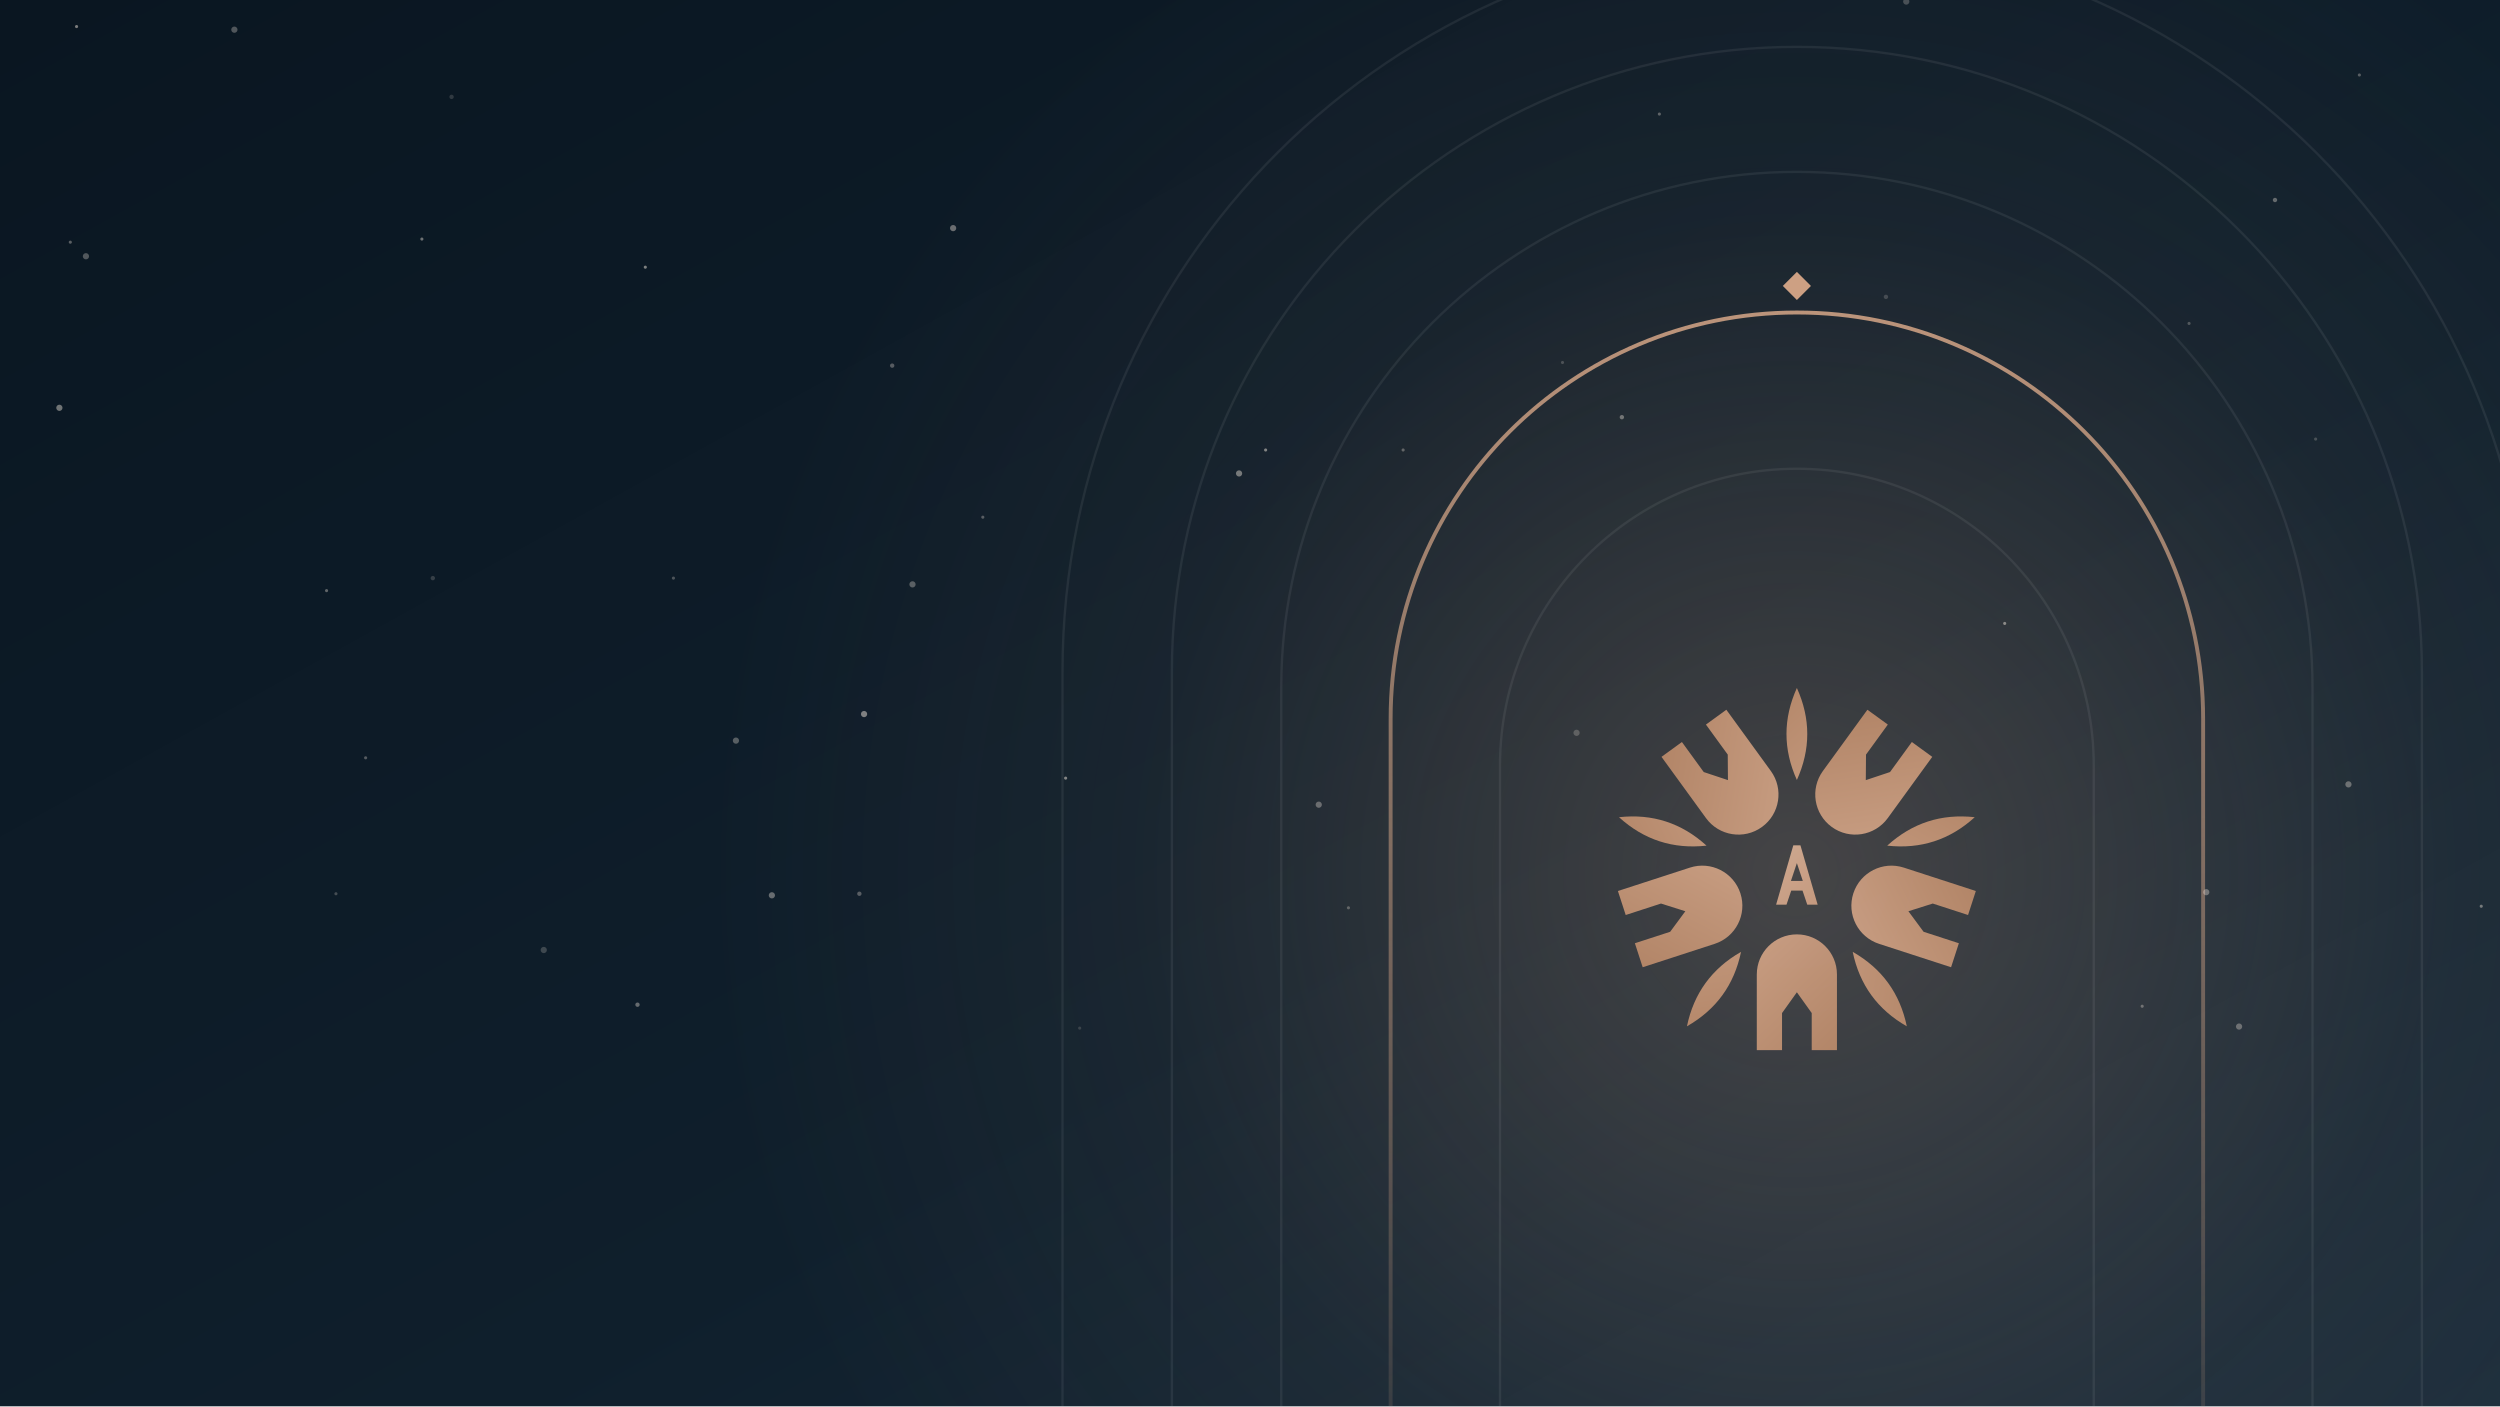
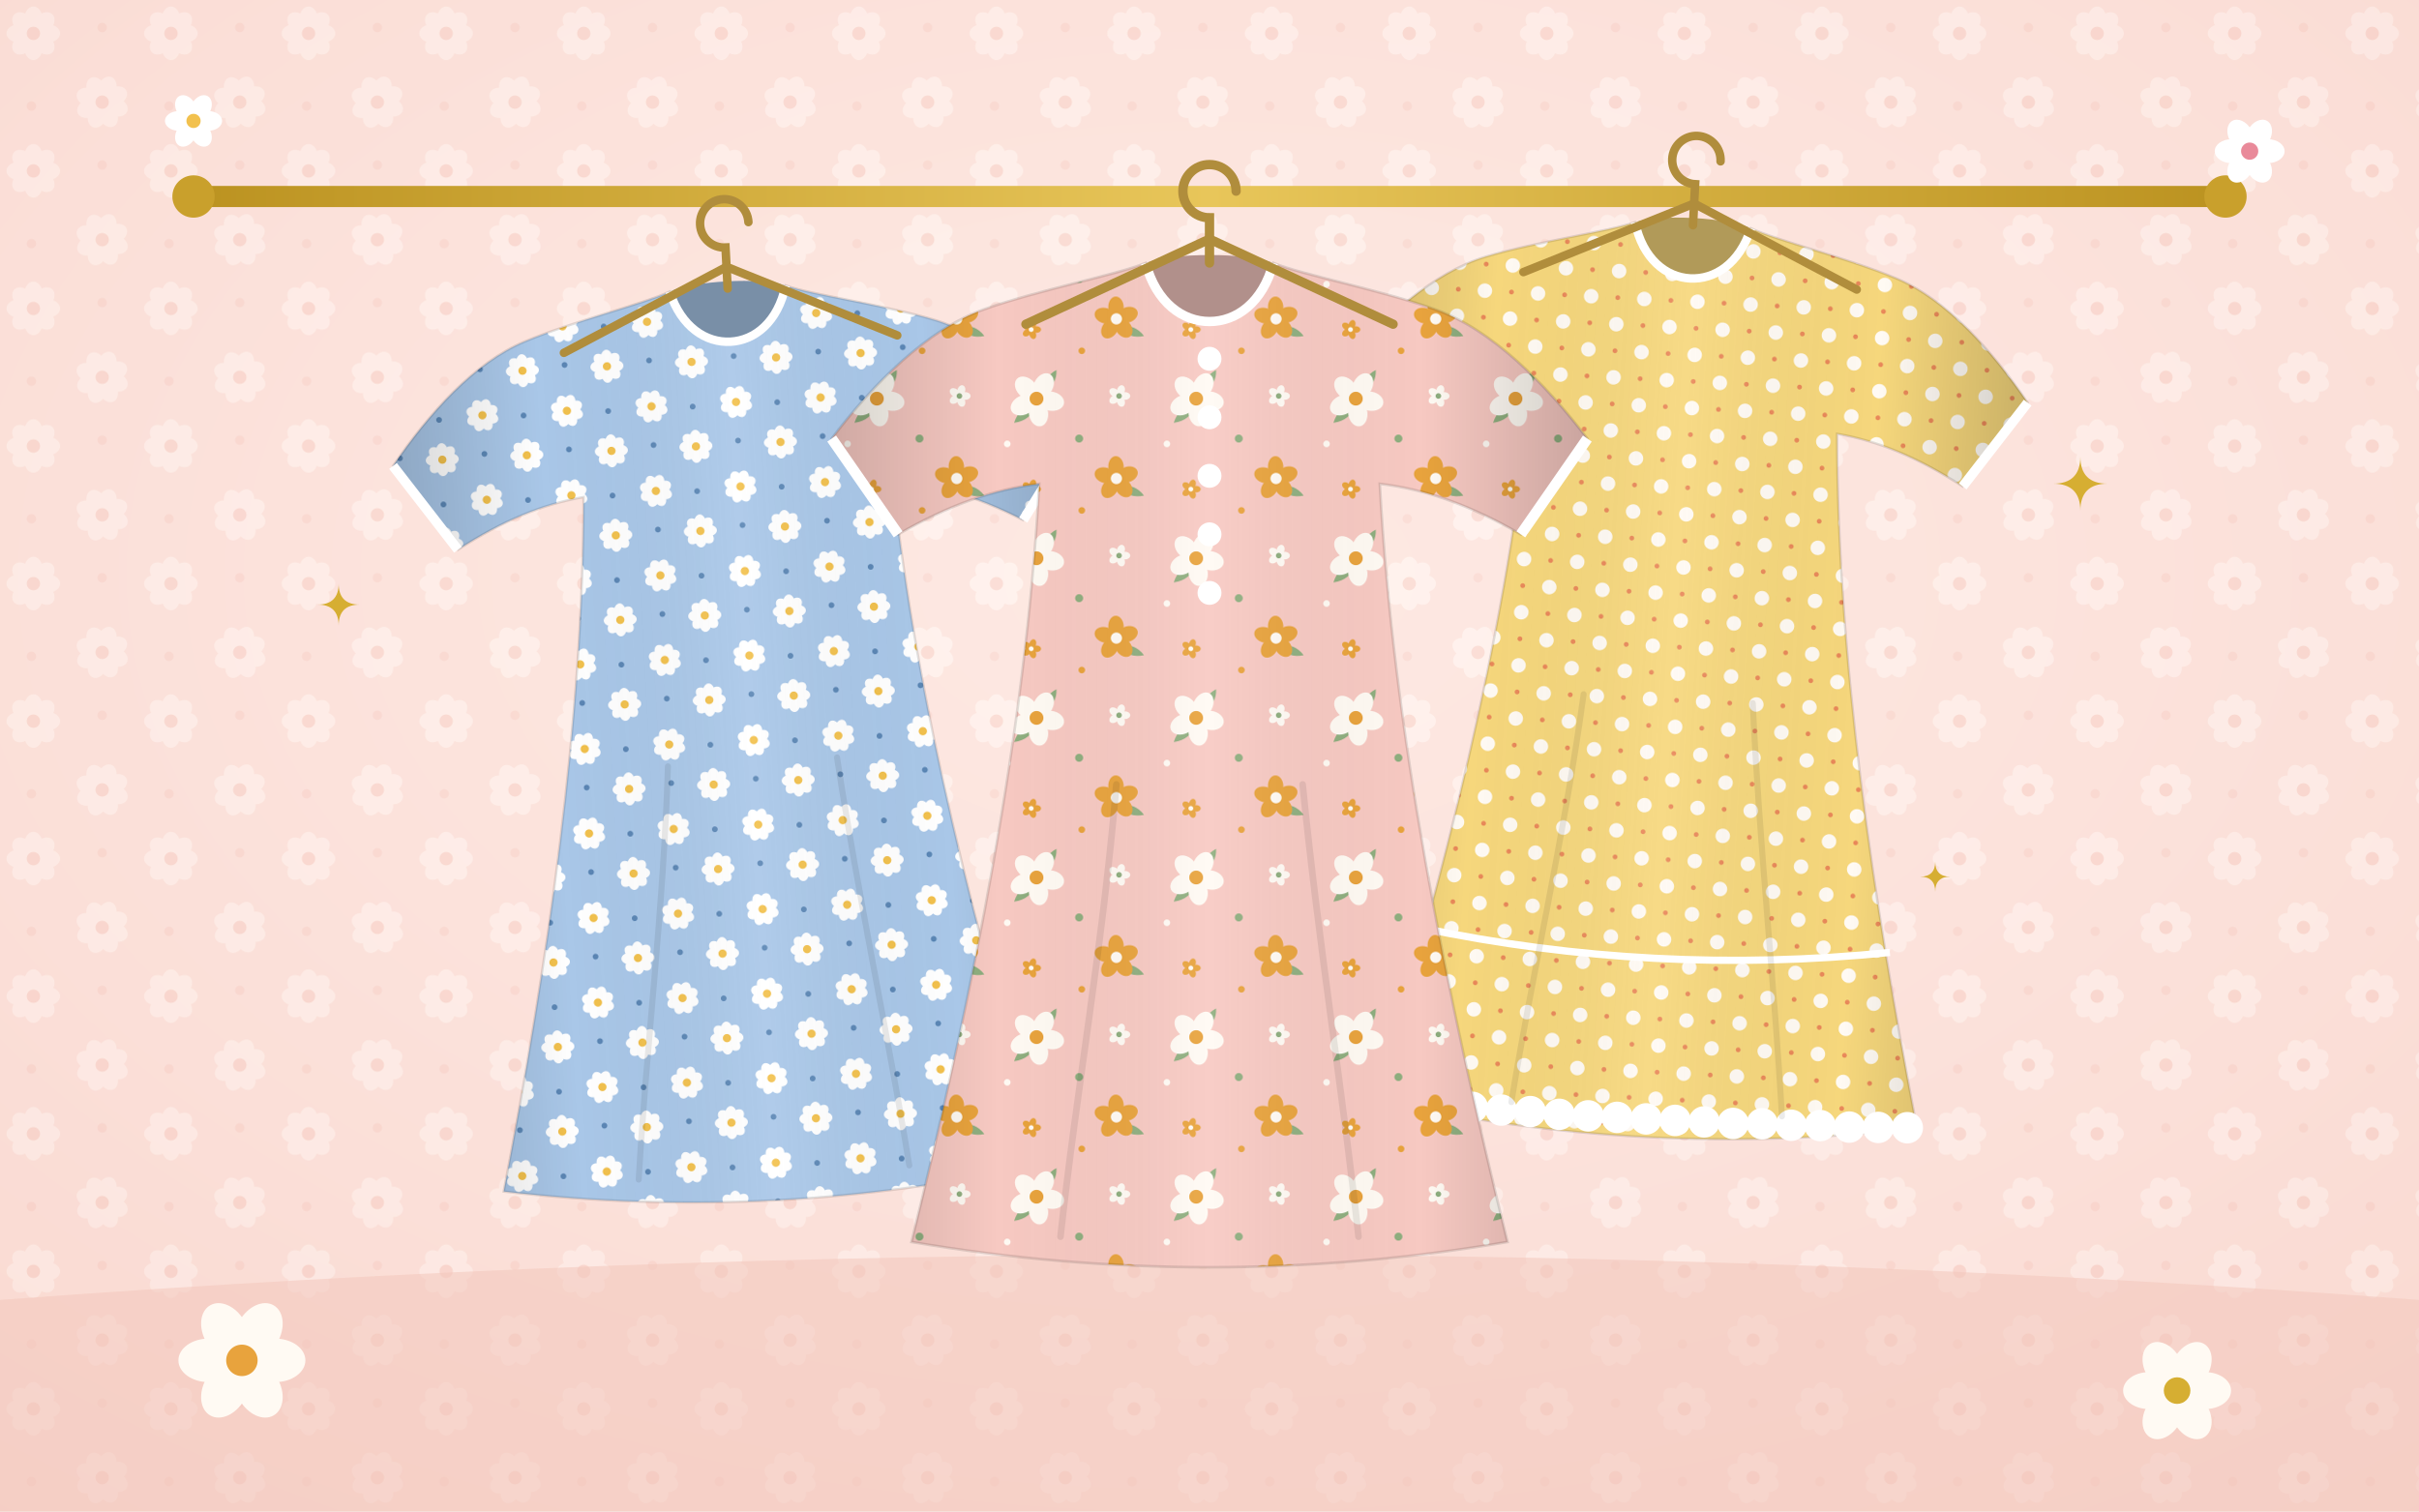
- <svg xmlns="http://www.w3.org/2000/svg" viewBox="0 0 1600 900" width="1600" height="900" preserveAspectRatio="xMidYMid slice">
+ <svg xmlns="http://www.w3.org/2000/svg" width="1600" height="1000" viewBox="0 0 1600 1000" preserveAspectRatio="xMidYMid slice">
  <defs>
-     <linearGradient id="bg" x1="0" y1="0" x2="1" y2="1">
-       <stop offset="0" stop-color="#0a1621" />
-       <stop offset=".6" stop-color="#0f1f2c" />
-       <stop offset="1" stop-color="#1a2c3b" />
+     <linearGradient id="shade" x1="0" x2="1">
+       <stop offset="0" stop-color="#000" stop-opacity=".16" />
+       <stop offset=".22" stop-color="#000" stop-opacity="0" />
+       <stop offset=".5" stop-color="#fff" stop-opacity=".08" />
+       <stop offset=".78" stop-color="#000" stop-opacity="0" />
+       <stop offset="1" stop-color="#000" stop-opacity=".18" />
    </linearGradient>
-     <radialGradient id="glow" cx=".5" cy=".5" r=".5">
-       <stop offset="0" stop-color="#cda083" stop-opacity=".28" />
-       <stop offset=".6" stop-color="#cda083" stop-opacity=".06" />
-       <stop offset="1" stop-color="#cda083" stop-opacity="0" />
+     <radialGradient id="bg" cx=".5" cy=".38" r=".8">
+       <stop offset="0" stop-color="#fff4ef" />
+       <stop offset=".6" stop-color="#fbe0d9" />
+       <stop offset="1" stop-color="#f6cfc6" />
    </radialGradient>
-     <linearGradient id="rg" x1="-120" y1="-120" x2="120" y2="125" gradientUnits="userSpaceOnUse">
-       <stop offset="0" stop-color="#f1dfcc" />
-       <stop offset=".55" stop-color="#cda083" />
-       <stop offset="1" stop-color="#a87655" />
+     <linearGradient id="gold" x1="0" x2="1">
+       <stop offset="0" stop-color="#bb9220" />
+       <stop offset=".5" stop-color="#e8c65a" />
+       <stop offset="1" stop-color="#bb9220" />
    </linearGradient>
-     <linearGradient id="fade" x1="0" y1="0" x2="0" y2="1">
-       <stop offset="0" stop-color="#cda083" stop-opacity=".9" />
-       <stop offset="1" stop-color="#cda083" stop-opacity=".15" />
-     </linearGradient>
+     <pattern id="wall" width="70" height="70" patternUnits="userSpaceOnUse" patternTransform="scale(1.3)">
+       <rect width="70" height="70" fill="#fbe0d9" />
+       <ellipse cx="24.1" cy="17.0" rx="6.5" ry="4.7" transform="rotate(0 24.1 17.0)" fill="#fff3ee" />
+       <ellipse cx="22.1" cy="22.1" rx="6.5" ry="4.7" transform="rotate(45 22.1 22.1)" fill="#fff3ee" />
+       <ellipse cx="17.0" cy="24.1" rx="6.5" ry="4.7" transform="rotate(90 17.0 24.1)" fill="#fff3ee" />
+       <ellipse cx="11.9" cy="22.1" rx="6.5" ry="4.7" transform="rotate(135 11.9 22.1)" fill="#fff3ee" />
+       <ellipse cx="9.8" cy="17.0" rx="6.5" ry="4.7" transform="rotate(180 9.8 17.0)" fill="#fff3ee" />
+       <ellipse cx="11.9" cy="11.9" rx="6.5" ry="4.7" transform="rotate(225 11.9 11.9)" fill="#fff3ee" />
+       <ellipse cx="17.0" cy="9.8" rx="6.5" ry="4.7" transform="rotate(270 17.0 9.8)" fill="#fff3ee" />
+       <ellipse cx="22.1" cy="11.9" rx="6.5" ry="4.7" transform="rotate(315 22.1 11.9)" fill="#fff3ee" />
+       <circle cx="17" cy="17" r="3.4" fill="#f7d0c7" />
+       <ellipse cx="58.7" cy="54.4" rx="6.5" ry="4.7" transform="rotate(20 58.7 54.4)" fill="#fff3ee" />
+       <ellipse cx="55.0" cy="58.5" rx="6.5" ry="4.7" transform="rotate(65 55.0 58.5)" fill="#fff3ee" />
+       <ellipse cx="49.6" cy="58.7" rx="6.5" ry="4.7" transform="rotate(110 49.6 58.7)" fill="#fff3ee" />
+       <ellipse cx="45.5" cy="55.0" rx="6.5" ry="4.7" transform="rotate(155 45.5 55.0)" fill="#fff3ee" />
+       <ellipse cx="45.3" cy="49.6" rx="6.5" ry="4.7" transform="rotate(200 45.3 49.6)" fill="#fff3ee" />
+       <ellipse cx="49.0" cy="45.5" rx="6.5" ry="4.7" transform="rotate(245 49.0 45.5)" fill="#fff3ee" />
+       <ellipse cx="54.4" cy="45.3" rx="6.5" ry="4.7" transform="rotate(290 54.4 45.3)" fill="#fff3ee" />
+       <ellipse cx="58.5" cy="49.0" rx="6.5" ry="4.7" transform="rotate(335 58.5 49.0)" fill="#fff3ee" />
+       <circle cx="52" cy="52" r="3.4" fill="#f7d0c7" />
+       <circle cx="52" cy="14" r="2.4" fill="#f7d0c7" />
+       <circle cx="16" cy="54" r="2.4" fill="#f7d0c7" />
+     </pattern>
+     <pattern id="pa" width="120" height="120" patternUnits="userSpaceOnUse" patternTransform="scale(1)">
+       <rect width="120" height="120" fill="#f7c9c2" />
+       <path d="M0 0Q11.0 -7.0 22 0Q11.0 7.0 0 0Z" fill="#8fae7f" transform="translate(30 34) rotate(140)" />
+       <path d="M0 0Q9.0 -5.8 18 0Q9.0 5.8 0 0Z" fill="#8fae7f" transform="translate(36 24) rotate(-60)" />
+       <ellipse cx="40.8" cy="31.9" rx="10.0" ry="7.2" transform="rotate(10 40.8 31.9)" fill="#fffaf3" />
+       <ellipse cx="31.5" cy="40.9" rx="10.0" ry="7.2" transform="rotate(82 31.5 40.9)" fill="#fffaf3" />
+       <ellipse cx="20.1" cy="34.8" rx="10.0" ry="7.2" transform="rotate(154 20.1 34.8)" fill="#fffaf3" />
+       <ellipse cx="22.4" cy="22.1" rx="10.0" ry="7.2" transform="rotate(226 22.4 22.1)" fill="#fffaf3" />
+       <ellipse cx="35.2" cy="20.3" rx="10.0" ry="7.2" transform="rotate(298 35.2 20.3)" fill="#fffaf3" />
+       <circle cx="30" cy="30" r="5.2" fill="#e8a33d" />
+       <path d="M0 0Q10.0 -6.4 20 0Q10.0 6.4 0 0Z" fill="#8fae7f" transform="translate(92 96) rotate(20)" />
+       <ellipse cx="98.3" cy="87.0" rx="8.0" ry="5.8" transform="rotate(-20 98.3 87.0)" fill="#e8a33d" />
+       <ellipse cx="95.4" cy="96.9" rx="8.0" ry="5.8" transform="rotate(52 95.4 96.9)" fill="#e8a33d" />
+       <ellipse cx="85.1" cy="97.3" rx="8.0" ry="5.8" transform="rotate(124 85.1 97.3)" fill="#e8a33d" />
+       <ellipse cx="81.5" cy="87.6" rx="8.0" ry="5.8" transform="rotate(196 81.5 87.6)" fill="#e8a33d" />
+       <ellipse cx="89.7" cy="81.2" rx="8.0" ry="5.8" transform="rotate(268 89.7 81.2)" fill="#e8a33d" />
+       <circle cx="90" cy="90" r="4.2" fill="#fffaf3" />
+       <ellipse cx="96.4" cy="28.0" rx="4.0" ry="2.9" transform="rotate(0 96.4 28.0)" fill="#fffaf3" />
+       <ellipse cx="93.4" cy="32.2" rx="4.0" ry="2.9" transform="rotate(72 93.4 32.2)" fill="#fffaf3" />
+       <ellipse cx="88.4" cy="30.6" rx="4.0" ry="2.9" transform="rotate(144 88.4 30.6)" fill="#fffaf3" />
+       <ellipse cx="88.4" cy="25.4" rx="4.0" ry="2.9" transform="rotate(216 88.4 25.4)" fill="#fffaf3" />
+       <ellipse cx="93.4" cy="23.8" rx="4.0" ry="2.9" transform="rotate(288 93.4 23.8)" fill="#fffaf3" />
+       <circle cx="92" cy="28" r="2.1" fill="#8fae7f" />
+       <ellipse cx="29.9" cy="98.0" rx="3.5" ry="2.5" transform="rotate(0 29.9 98.0)" fill="#e8a33d" />
+       <ellipse cx="27.2" cy="101.7" rx="3.5" ry="2.5" transform="rotate(72 27.2 101.7)" fill="#e8a33d" />
+       <ellipse cx="22.9" cy="100.3" rx="3.5" ry="2.5" transform="rotate(144 22.9 100.3)" fill="#e8a33d" />
+       <ellipse cx="22.9" cy="95.7" rx="3.5" ry="2.5" transform="rotate(216 22.9 95.7)" fill="#e8a33d" />
+       <ellipse cx="27.2" cy="94.3" rx="3.5" ry="2.5" transform="rotate(288 27.2 94.3)" fill="#e8a33d" />
+       <circle cx="26" cy="98" r="1.8" fill="#fffaf3" />
+       <circle cx="62" cy="60" r="3" fill="#8fae7f" />
+       <circle cx="8" cy="64" r="2.5" fill="#fffaf3" />
+       <circle cx="64" cy="114" r="2.5" fill="#e8a33d" />
+     </pattern>
+     <pattern id="pb" width="70" height="70" patternUnits="userSpaceOnUse" patternTransform="scale(1)">
+       <rect width="70" height="70" fill="#a9c7e8" />
+       <ellipse cx="24.1" cy="17.0" rx="6.5" ry="4.7" transform="rotate(0 24.1 17.0)" fill="#ffffff" />
+       <ellipse cx="22.1" cy="22.1" rx="6.5" ry="4.7" transform="rotate(45 22.1 22.1)" fill="#ffffff" />
+       <ellipse cx="17.0" cy="24.1" rx="6.5" ry="4.7" transform="rotate(90 17.0 24.1)" fill="#ffffff" />
+       <ellipse cx="11.9" cy="22.1" rx="6.5" ry="4.7" transform="rotate(135 11.9 22.1)" fill="#ffffff" />
+       <ellipse cx="9.8" cy="17.0" rx="6.5" ry="4.7" transform="rotate(180 9.8 17.0)" fill="#ffffff" />
+       <ellipse cx="11.9" cy="11.9" rx="6.5" ry="4.7" transform="rotate(225 11.9 11.9)" fill="#ffffff" />
+       <ellipse cx="17.0" cy="9.8" rx="6.5" ry="4.7" transform="rotate(270 17.0 9.8)" fill="#ffffff" />
+       <ellipse cx="22.1" cy="11.9" rx="6.5" ry="4.7" transform="rotate(315 22.1 11.9)" fill="#ffffff" />
+       <circle cx="17" cy="17" r="3.4" fill="#f2c14e" />
+       <ellipse cx="58.7" cy="54.4" rx="6.5" ry="4.7" transform="rotate(20 58.7 54.4)" fill="#ffffff" />
+       <ellipse cx="55.0" cy="58.5" rx="6.5" ry="4.7" transform="rotate(65 55.0 58.5)" fill="#ffffff" />
+       <ellipse cx="49.6" cy="58.7" rx="6.5" ry="4.7" transform="rotate(110 49.6 58.7)" fill="#ffffff" />
+       <ellipse cx="45.5" cy="55.0" rx="6.5" ry="4.7" transform="rotate(155 45.5 55.0)" fill="#ffffff" />
+       <ellipse cx="45.3" cy="49.6" rx="6.5" ry="4.7" transform="rotate(200 45.3 49.6)" fill="#ffffff" />
+       <ellipse cx="49.0" cy="45.5" rx="6.5" ry="4.7" transform="rotate(245 49.0 45.5)" fill="#ffffff" />
+       <ellipse cx="54.4" cy="45.3" rx="6.5" ry="4.7" transform="rotate(290 54.4 45.3)" fill="#ffffff" />
+       <ellipse cx="58.5" cy="49.0" rx="6.5" ry="4.7" transform="rotate(335 58.5 49.0)" fill="#ffffff" />
+       <circle cx="52" cy="52" r="3.4" fill="#f2c14e" />
+       <circle cx="52" cy="14" r="2.4" fill="#5c87b5" />
+       <circle cx="16" cy="54" r="2.4" fill="#5c87b5" />
+     </pattern>
+     <pattern id="pc" width="44" height="44" patternUnits="userSpaceOnUse" patternTransform="scale(1)">
+       <rect width="44" height="44" fill="#f6d77c" />
+       <circle cx="11" cy="11" r="6" fill="#fffaf3" />
+       <circle cx="33" cy="33" r="6" fill="#fffaf3" />
+       <circle cx="33" cy="11" r="2" fill="#e98a5a" />
+       <circle cx="11" cy="33" r="2" fill="#e98a5a" />
+     </pattern>
  </defs>
-   <rect width="1600" height="900" fill="url(#bg)" />
-   <ellipse cx="1150" cy="560" rx="705.0" ry="705.0" fill="url(#glow)" />
-   <path d="M960.0 900V490.0A190.0 190.0 0 0 1 1340.0 490.0V900" fill="none" stroke="#ffffff" stroke-opacity="0.07" stroke-width="1.5" />
-   <path d="M890.0 900V460.0A260.0 260.0 0 0 1 1410.0 460.0V900" fill="none" stroke="url(#fade)" stroke-opacity="1" stroke-width="2.5" />
-   <path d="M820.0 900V440.0A330.0 330.0 0 0 1 1480.0 440.0V900" fill="none" stroke="#ffffff" stroke-opacity="0.07" stroke-width="1.5" />
-   <path d="M750.0 900V430.0A400.0 400.0 0 0 1 1550.0 430.0V900" fill="none" stroke="#ffffff" stroke-opacity="0.07" stroke-width="1.5" />
-   <path d="M680.0 900V430.0A470.0 470.0 0 0 1 1620.0 430.0V900" fill="none" stroke="#ffffff" stroke-opacity="0.07" stroke-width="1.5" />
-   <path d="M1150 174l9 9-9 9-9-9z" fill="#cda083" />
-   <g transform="translate(1150 560) scale(0.95)" fill="url(#rg)" fill-opacity="0.95">
-     <path d="M-27 118V67a27 27 0 0 1 54 0v51H10V93L0 79l-10 14v25Z" transform="rotate(0)" />
-     <path d="M0 64Q14 95 0 126Q-14 95 0 64Z" transform="rotate(180)" />
-     <path d="M-27 118V67a27 27 0 0 1 54 0v51H10V93L0 79l-10 14v25Z" transform="rotate(72)" />
-     <path d="M0 64Q14 95 0 126Q-14 95 0 64Z" transform="rotate(252)" />
-     <path d="M-27 118V67a27 27 0 0 1 54 0v51H10V93L0 79l-10 14v25Z" transform="rotate(144)" />
-     <path d="M0 64Q14 95 0 126Q-14 95 0 64Z" transform="rotate(324)" />
-     <path d="M-27 118V67a27 27 0 0 1 54 0v51H10V93L0 79l-10 14v25Z" transform="rotate(216)" />
-     <path d="M0 64Q14 95 0 126Q-14 95 0 64Z" transform="rotate(396)" />
-     <path d="M-27 118V67a27 27 0 0 1 54 0v51H10V93L0 79l-10 14v25Z" transform="rotate(288)" />
-     <path d="M0 64Q14 95 0 126Q-14 95 0 64Z" transform="rotate(468)" />
-     <path d="M-14 20h7l3.2-9.5h7.6L7 20h7L2.4-20h-4.8ZM-4 4 0-8l4 12Z" fill-rule="evenodd" />
+   <rect width="1600" height="1000" fill="url(#bg)" />
+   <rect width="1600" height="1000" fill="url(#wall)" opacity=".55" />
+   <path d="M0 860.0Q800.0 800.0 1600 860.0V1000H0Z" fill="#f3c7bb" opacity=".55" />
+   <rect x="128.0" y="123.0" width="1344.0" height="14" rx="7" fill="url(#gold)" />
+   <circle cx="128.0" cy="130.0" r="14" fill="#c9a02c" />
+   <circle cx="1472.0" cy="130.0" r="14" fill="#c9a02c" />
+   <g transform="translate(480.0 35.6) rotate(-3 400 120) scale(0.8) translate(-400 0)">
+     <path d="M352 168C330 177 272 188 230 203C188 218 148 258 116 300L166 372C204 350 238 338 272 334C262 520 222 718 176 904Q400 942 624 904C578 718 538 520 528 334C562 338 596 350 634 372L684 300C652 258 612 218 570 203C528 188 470 177 448 168C440 198 420 212 400 212C380 212 360 198 352 168Z" fill="url(#pb)" />
+     <path d="M352 168C330 177 272 188 230 203C188 218 148 258 116 300L166 372C204 350 238 338 272 334C262 520 222 718 176 904Q400 942 624 904C578 718 538 520 528 334C562 338 596 350 634 372L684 300C652 258 612 218 570 203C528 188 470 177 448 168C440 198 420 212 400 212C380 212 360 198 352 168Z" fill="url(#shade)" />
+     <path d="M352 168C330 177 272 188 230 203C188 218 148 258 116 300L166 372C204 350 238 338 272 334C262 520 222 718 176 904Q400 942 624 904C578 718 538 520 528 334C562 338 596 350 634 372L684 300C652 258 612 218 570 203C528 188 470 177 448 168C440 198 420 212 400 212C380 212 360 198 352 168Z" fill="none" stroke="#000" stroke-opacity=".12" stroke-width="2" />
+     <path d="M352 168C360 198 380 212 400 212C420 212 440 198 448 168C428 160 372 160 352 168Z" fill="#798fa7" />
+     <path d="M352 168C360 198 380 212 400 212C420 212 440 198 448 168" fill="none" stroke="#fff" stroke-width="7" />
+     <path d="M116 300 166 372M684 300 634 372" stroke="#fff" stroke-width="8" />
+     <g fill="none" stroke="#000" stroke-opacity=".08" stroke-width="5" stroke-linecap="round">
+       <path d="M330 560C320 680 300 790 288 900" />
+       <path d="M470 560C482 680 500 790 512 900" />
+     </g>
+     <g fill="none" stroke="#b08d3c" stroke-width="7" stroke-linecap="round">
+       <path d="M400 168v-34a20 20 0 1 1 20-20" />
+       <path d="M262 214 400 150l138 64" />
+     </g>
  </g>
-   <circle cx="215" cy="572" r="1" fill="#f5eadf" fill-opacity="0.24" />
-   <circle cx="793" cy="303" r="2" fill="#f5eadf" fill-opacity="0.43" />
-   <circle cx="150" cy="19" r="2" fill="#f5eadf" fill-opacity="0.30" />
-   <circle cx="1220" cy="1" r="2" fill="#f5eadf" fill-opacity="0.24" />
-   <circle cx="1283" cy="399" r="1" fill="#f5eadf" fill-opacity="0.47" />
-   <circle cx="49" cy="17" r="1" fill="#f5eadf" fill-opacity="0.48" />
-   <circle cx="610" cy="146" r="2" fill="#f5eadf" fill-opacity="0.40" />
-   <circle cx="844" cy="515" r="2" fill="#f5eadf" fill-opacity="0.34" />
-   <circle cx="553" cy="457" r="2" fill="#f5eadf" fill-opacity="0.48" />
-   <circle cx="1482" cy="281" r="1" fill="#f5eadf" fill-opacity="0.22" />
-   <circle cx="1588" cy="580" r="1" fill="#f5eadf" fill-opacity="0.41" />
-   <circle cx="1433" cy="657" r="2" fill="#f5eadf" fill-opacity="0.33" />
-   <circle cx="1456" cy="128" r="1.4" fill="#f5eadf" fill-opacity="0.36" />
-   <circle cx="1412" cy="571" r="2" fill="#f5eadf" fill-opacity="0.36" />
-   <circle cx="55" cy="164" r="2" fill="#f5eadf" fill-opacity="0.30" />
-   <circle cx="277" cy="370" r="1.4" fill="#f5eadf" fill-opacity="0.18" />
-   <circle cx="1062" cy="73" r="1" fill="#f5eadf" fill-opacity="0.33" />
-   <circle cx="629" cy="331" r="1" fill="#f5eadf" fill-opacity="0.31" />
-   <circle cx="494" cy="573" r="2" fill="#f5eadf" fill-opacity="0.38" />
-   <circle cx="270" cy="153" r="1" fill="#f5eadf" fill-opacity="0.42" />
-   <circle cx="863" cy="581" r="1" fill="#f5eadf" fill-opacity="0.29" />
-   <circle cx="550" cy="572" r="1.4" fill="#f5eadf" fill-opacity="0.31" />
-   <circle cx="431" cy="370" r="1" fill="#f5eadf" fill-opacity="0.28" />
-   <circle cx="1371" cy="644" r="1" fill="#f5eadf" fill-opacity="0.33" />
-   <circle cx="898" cy="288" r="1" fill="#f5eadf" fill-opacity="0.32" />
-   <circle cx="584" cy="374" r="2" fill="#f5eadf" fill-opacity="0.32" />
-   <circle cx="571" cy="234" r="1.4" fill="#f5eadf" fill-opacity="0.31" />
-   <circle cx="45" cy="155" r="1" fill="#f5eadf" fill-opacity="0.34" />
-   <circle cx="289" cy="62" r="1.4" fill="#f5eadf" fill-opacity="0.16" />
-   <circle cx="1510" cy="48" r="1" fill="#f5eadf" fill-opacity="0.31" />
-   <circle cx="1207" cy="190" r="1.4" fill="#f5eadf" fill-opacity="0.19" />
-   <circle cx="1000" cy="232" r="1" fill="#f5eadf" fill-opacity="0.21" />
-   <circle cx="408" cy="643" r="1.4" fill="#f5eadf" fill-opacity="0.38" />
-   <circle cx="471" cy="474" r="2" fill="#f5eadf" fill-opacity="0.32" />
-   <circle cx="38" cy="261" r="2" fill="#f5eadf" fill-opacity="0.43" />
-   <circle cx="413" cy="171" r="1" fill="#f5eadf" fill-opacity="0.49" />
-   <circle cx="691" cy="658" r="1" fill="#f5eadf" fill-opacity="0.16" />
-   <circle cx="234" cy="485" r="1" fill="#f5eadf" fill-opacity="0.31" />
-   <circle cx="810" cy="288" r="1" fill="#f5eadf" fill-opacity="0.49" />
-   <circle cx="1009" cy="469" r="2" fill="#f5eadf" fill-opacity="0.23" />
-   <circle cx="1038" cy="267" r="1.4" fill="#f5eadf" fill-opacity="0.38" />
-   <circle cx="682" cy="498" r="1" fill="#f5eadf" fill-opacity="0.49" />
-   <circle cx="1401" cy="207" r="1" fill="#f5eadf" fill-opacity="0.26" />
-   <circle cx="1503" cy="502" r="2" fill="#f5eadf" fill-opacity="0.35" />
-   <circle cx="209" cy="378" r="1" fill="#f5eadf" fill-opacity="0.36" />
-   <circle cx="348" cy="608" r="2" fill="#f5eadf" fill-opacity="0.21" />
+   <g transform="translate(1120.0 35.6) rotate(3 400 120) scale(0.8) translate(-400 0)">
+     <path d="M352 168C330 177 272 188 230 203C188 218 148 258 116 300L166 372C204 350 238 338 272 334C262 520 222 718 176 904Q400 942 624 904C578 718 538 520 528 334C562 338 596 350 634 372L684 300C652 258 612 218 570 203C528 188 470 177 448 168C440 198 420 212 400 212C380 212 360 198 352 168Z" fill="url(#pc)" />
+     <path d="M352 168C330 177 272 188 230 203C188 218 148 258 116 300L166 372C204 350 238 338 272 334C262 520 222 718 176 904Q400 942 624 904C578 718 538 520 528 334C562 338 596 350 634 372L684 300C652 258 612 218 570 203C528 188 470 177 448 168C440 198 420 212 400 212C380 212 360 198 352 168Z" fill="url(#shade)" />
+     <path d="M352 168C330 177 272 188 230 203C188 218 148 258 116 300L166 372C204 350 238 338 272 334C262 520 222 718 176 904Q400 942 624 904C578 718 538 520 528 334C562 338 596 350 634 372L684 300C652 258 612 218 570 203C528 188 470 177 448 168C440 198 420 212 400 212C380 212 360 198 352 168Z" fill="none" stroke="#000" stroke-opacity=".12" stroke-width="2" />
+     <path d="M352 168C360 198 380 212 400 212C420 212 440 198 448 168C428 160 372 160 352 168Z" fill="#b19a59" />
+     <path d="M352 168C360 198 380 212 400 212C420 212 440 198 448 168" fill="none" stroke="#fff" stroke-width="7" />
+     <path d="M116 300 166 372M684 300 634 372" stroke="#fff" stroke-width="8" />
+     <path d="M206 760Q400 790 594 760" fill="none" stroke="#fff" stroke-width="6" />
+     <circle cx="184" cy="904" r="13" fill="#fff" />
+     <circle cx="208" cy="905" r="13" fill="#fff" />
+     <circle cx="232" cy="906" r="13" fill="#fff" />
+     <circle cx="256" cy="906" r="13" fill="#fff" />
+     <circle cx="280" cy="907" r="13" fill="#fff" />
+     <circle cx="304" cy="907" r="13" fill="#fff" />
+     <circle cx="328" cy="908" r="13" fill="#fff" />
+     <circle cx="352" cy="908" r="13" fill="#fff" />
+     <circle cx="376" cy="908" r="13" fill="#fff" />
+     <circle cx="400" cy="908" r="13" fill="#fff" />
+     <circle cx="424" cy="908" r="13" fill="#fff" />
+     <circle cx="448" cy="908" r="13" fill="#fff" />
+     <circle cx="472" cy="908" r="13" fill="#fff" />
+     <circle cx="496" cy="907" r="13" fill="#fff" />
+     <circle cx="520" cy="907" r="13" fill="#fff" />
+     <circle cx="544" cy="906" r="13" fill="#fff" />
+     <circle cx="568" cy="906" r="13" fill="#fff" />
+     <circle cx="592" cy="905" r="13" fill="#fff" />
+     <circle cx="616" cy="904" r="13" fill="#fff" />
+     <g fill="none" stroke="#000" stroke-opacity=".08" stroke-width="5" stroke-linecap="round">
+       <path d="M330 560C320 680 300 790 288 900" />
+       <path d="M470 560C482 680 500 790 512 900" />
+     </g>
+     <g fill="none" stroke="#b08d3c" stroke-width="7" stroke-linecap="round">
+       <path d="M400 168v-34a20 20 0 1 1 20-20" />
+       <path d="M262 214 400 150l138 64" />
+     </g>
+   </g>
+   <g transform="translate(800.0 26.16) rotate(0 400 120) scale(0.88) translate(-400 0)">
+     <path d="M352 168C330 177 272 188 230 203C188 218 148 258 116 300L166 372C204 350 238 338 272 334C262 520 222 718 176 904Q400 942 624 904C578 718 538 520 528 334C562 338 596 350 634 372L684 300C652 258 612 218 570 203C528 188 470 177 448 168C440 198 420 212 400 212C380 212 360 198 352 168Z" fill="url(#pa)" />
+     <path d="M352 168C330 177 272 188 230 203C188 218 148 258 116 300L166 372C204 350 238 338 272 334C262 520 222 718 176 904Q400 942 624 904C578 718 538 520 528 334C562 338 596 350 634 372L684 300C652 258 612 218 570 203C528 188 470 177 448 168C440 198 420 212 400 212C380 212 360 198 352 168Z" fill="url(#shade)" />
+     <path d="M352 168C330 177 272 188 230 203C188 218 148 258 116 300L166 372C204 350 238 338 272 334C262 520 222 718 176 904Q400 942 624 904C578 718 538 520 528 334C562 338 596 350 634 372L684 300C652 258 612 218 570 203C528 188 470 177 448 168C440 198 420 212 400 212C380 212 360 198 352 168Z" fill="none" stroke="#000" stroke-opacity=".12" stroke-width="2" />
+     <path d="M352 168C360 198 380 212 400 212C420 212 440 198 448 168C428 160 372 160 352 168Z" fill="#b1908b" />
+     <path d="M352 168C360 198 380 212 400 212C420 212 440 198 448 168" fill="none" stroke="#fff" stroke-width="7" />
+     <path d="M116 300 166 372M684 300 634 372" stroke="#fff" stroke-width="8" />
+     <circle cx="400" cy="240" r="9" fill="#fff" />
+     <circle cx="400" cy="284" r="9" fill="#fff" />
+     <circle cx="400" cy="328" r="9" fill="#fff" />
+     <circle cx="400" cy="372" r="9" fill="#fff" />
+     <circle cx="400" cy="416" r="9" fill="#fff" />
+     <g fill="none" stroke="#000" stroke-opacity=".08" stroke-width="5" stroke-linecap="round">
+       <path d="M330 560C320 680 300 790 288 900" />
+       <path d="M470 560C482 680 500 790 512 900" />
+     </g>
+     <g fill="none" stroke="#b08d3c" stroke-width="7" stroke-linecap="round">
+       <path d="M400 168v-34a20 20 0 1 1 20-20" />
+       <path d="M262 214 400 150l138 64" />
+     </g>
+   </g>
+   <ellipse cx="182.0" cy="900.0" rx="20.0" ry="14.4" transform="rotate(0 182.0 900.0)" fill="#fffaf3" />
+   <ellipse cx="171.0" cy="919.1" rx="20.0" ry="14.4" transform="rotate(60 171.0 919.1)" fill="#fffaf3" />
+   <ellipse cx="149.0" cy="919.1" rx="20.0" ry="14.4" transform="rotate(120 149.0 919.1)" fill="#fffaf3" />
+   <ellipse cx="138.0" cy="900.0" rx="20.0" ry="14.4" transform="rotate(180 138.0 900.0)" fill="#fffaf3" />
+   <ellipse cx="149.0" cy="880.9" rx="20.0" ry="14.4" transform="rotate(240 149.0 880.9)" fill="#fffaf3" />
+   <ellipse cx="171.0" cy="880.9" rx="20.0" ry="14.4" transform="rotate(300 171.0 880.9)" fill="#fffaf3" />
+   <circle cx="160.0" cy="900.0" r="10.4" fill="#e8a33d" />
+   <ellipse cx="1458.7" cy="920.0" rx="17.0" ry="12.2" transform="rotate(0 1458.7 920.0)" fill="#fffaf3" />
+   <ellipse cx="1449.3" cy="936.2" rx="17.0" ry="12.2" transform="rotate(60 1449.3 936.2)" fill="#fffaf3" />
+   <ellipse cx="1430.7" cy="936.2" rx="17.0" ry="12.2" transform="rotate(120 1430.7 936.2)" fill="#fffaf3" />
+   <ellipse cx="1421.3" cy="920.0" rx="17.0" ry="12.2" transform="rotate(180 1421.3 920.0)" fill="#fffaf3" />
+   <ellipse cx="1430.7" cy="903.8" rx="17.0" ry="12.2" transform="rotate(240 1430.7 903.8)" fill="#fffaf3" />
+   <ellipse cx="1449.3" cy="903.8" rx="17.0" ry="12.2" transform="rotate(300 1449.3 903.8)" fill="#fffaf3" />
+   <circle cx="1440.0" cy="920.0" r="8.8" fill="#d6ae32" />
+   <ellipse cx="137.9" cy="80.0" rx="9.0" ry="6.5" transform="rotate(0 137.9 80.0)" fill="#fff" />
+   <ellipse cx="132.9" cy="88.6" rx="9.0" ry="6.5" transform="rotate(60 132.9 88.6)" fill="#fff" />
+   <ellipse cx="123.0" cy="88.6" rx="9.0" ry="6.5" transform="rotate(120 123.0 88.6)" fill="#fff" />
+   <ellipse cx="118.1" cy="80.0" rx="9.0" ry="6.5" transform="rotate(180 118.1 80.0)" fill="#fff" />
+   <ellipse cx="123.0" cy="71.4" rx="9.0" ry="6.5" transform="rotate(240 123.0 71.4)" fill="#fff" />
+   <ellipse cx="132.9" cy="71.4" rx="9.0" ry="6.5" transform="rotate(300 132.9 71.4)" fill="#fff" />
+   <circle cx="128.0" cy="80.0" r="4.7" fill="#f2c14e" />
+   <ellipse cx="1500.1" cy="100.0" rx="11.0" ry="7.9" transform="rotate(0 1500.1 100.0)" fill="#fff" />
+   <ellipse cx="1494.0" cy="110.5" rx="11.0" ry="7.9" transform="rotate(60 1494.0 110.5)" fill="#fff" />
+   <ellipse cx="1482.0" cy="110.5" rx="11.0" ry="7.9" transform="rotate(120 1482.0 110.5)" fill="#fff" />
+   <ellipse cx="1475.9" cy="100.0" rx="11.0" ry="7.9" transform="rotate(180 1475.9 100.0)" fill="#fff" />
+   <ellipse cx="1482.0" cy="89.5" rx="11.0" ry="7.9" transform="rotate(240 1482.0 89.5)" fill="#fff" />
+   <ellipse cx="1494.0" cy="89.5" rx="11.0" ry="7.9" transform="rotate(300 1494.0 89.5)" fill="#fff" />
+   <circle cx="1488.0" cy="100.0" r="5.7" fill="#e98a9a" />
+   <path d="M1376.0 302.0Q1376.0 320.0 1394.0 320.0Q1376.0 320.0 1376.0 338.0Q1376.0 320.0 1358.0 320.0Q1376.0 320.0 1376.0 302.0Z" fill="#d6ae32" />
+   <path d="M224 386.0Q224 400.0 238 400.0Q224 400.0 224 414.0Q224 400.0 210 400.0Q224 400.0 224 386.0Z" fill="#d6ae32" />
+   <path d="M1280.0 570.0Q1280.0 580.0 1290.0 580.0Q1280.0 580.0 1280.0 590.0Q1280.0 580.0 1270.0 580.0Q1280.0 580.0 1280.0 570.0Z" fill="#d6ae32" />
</svg>
